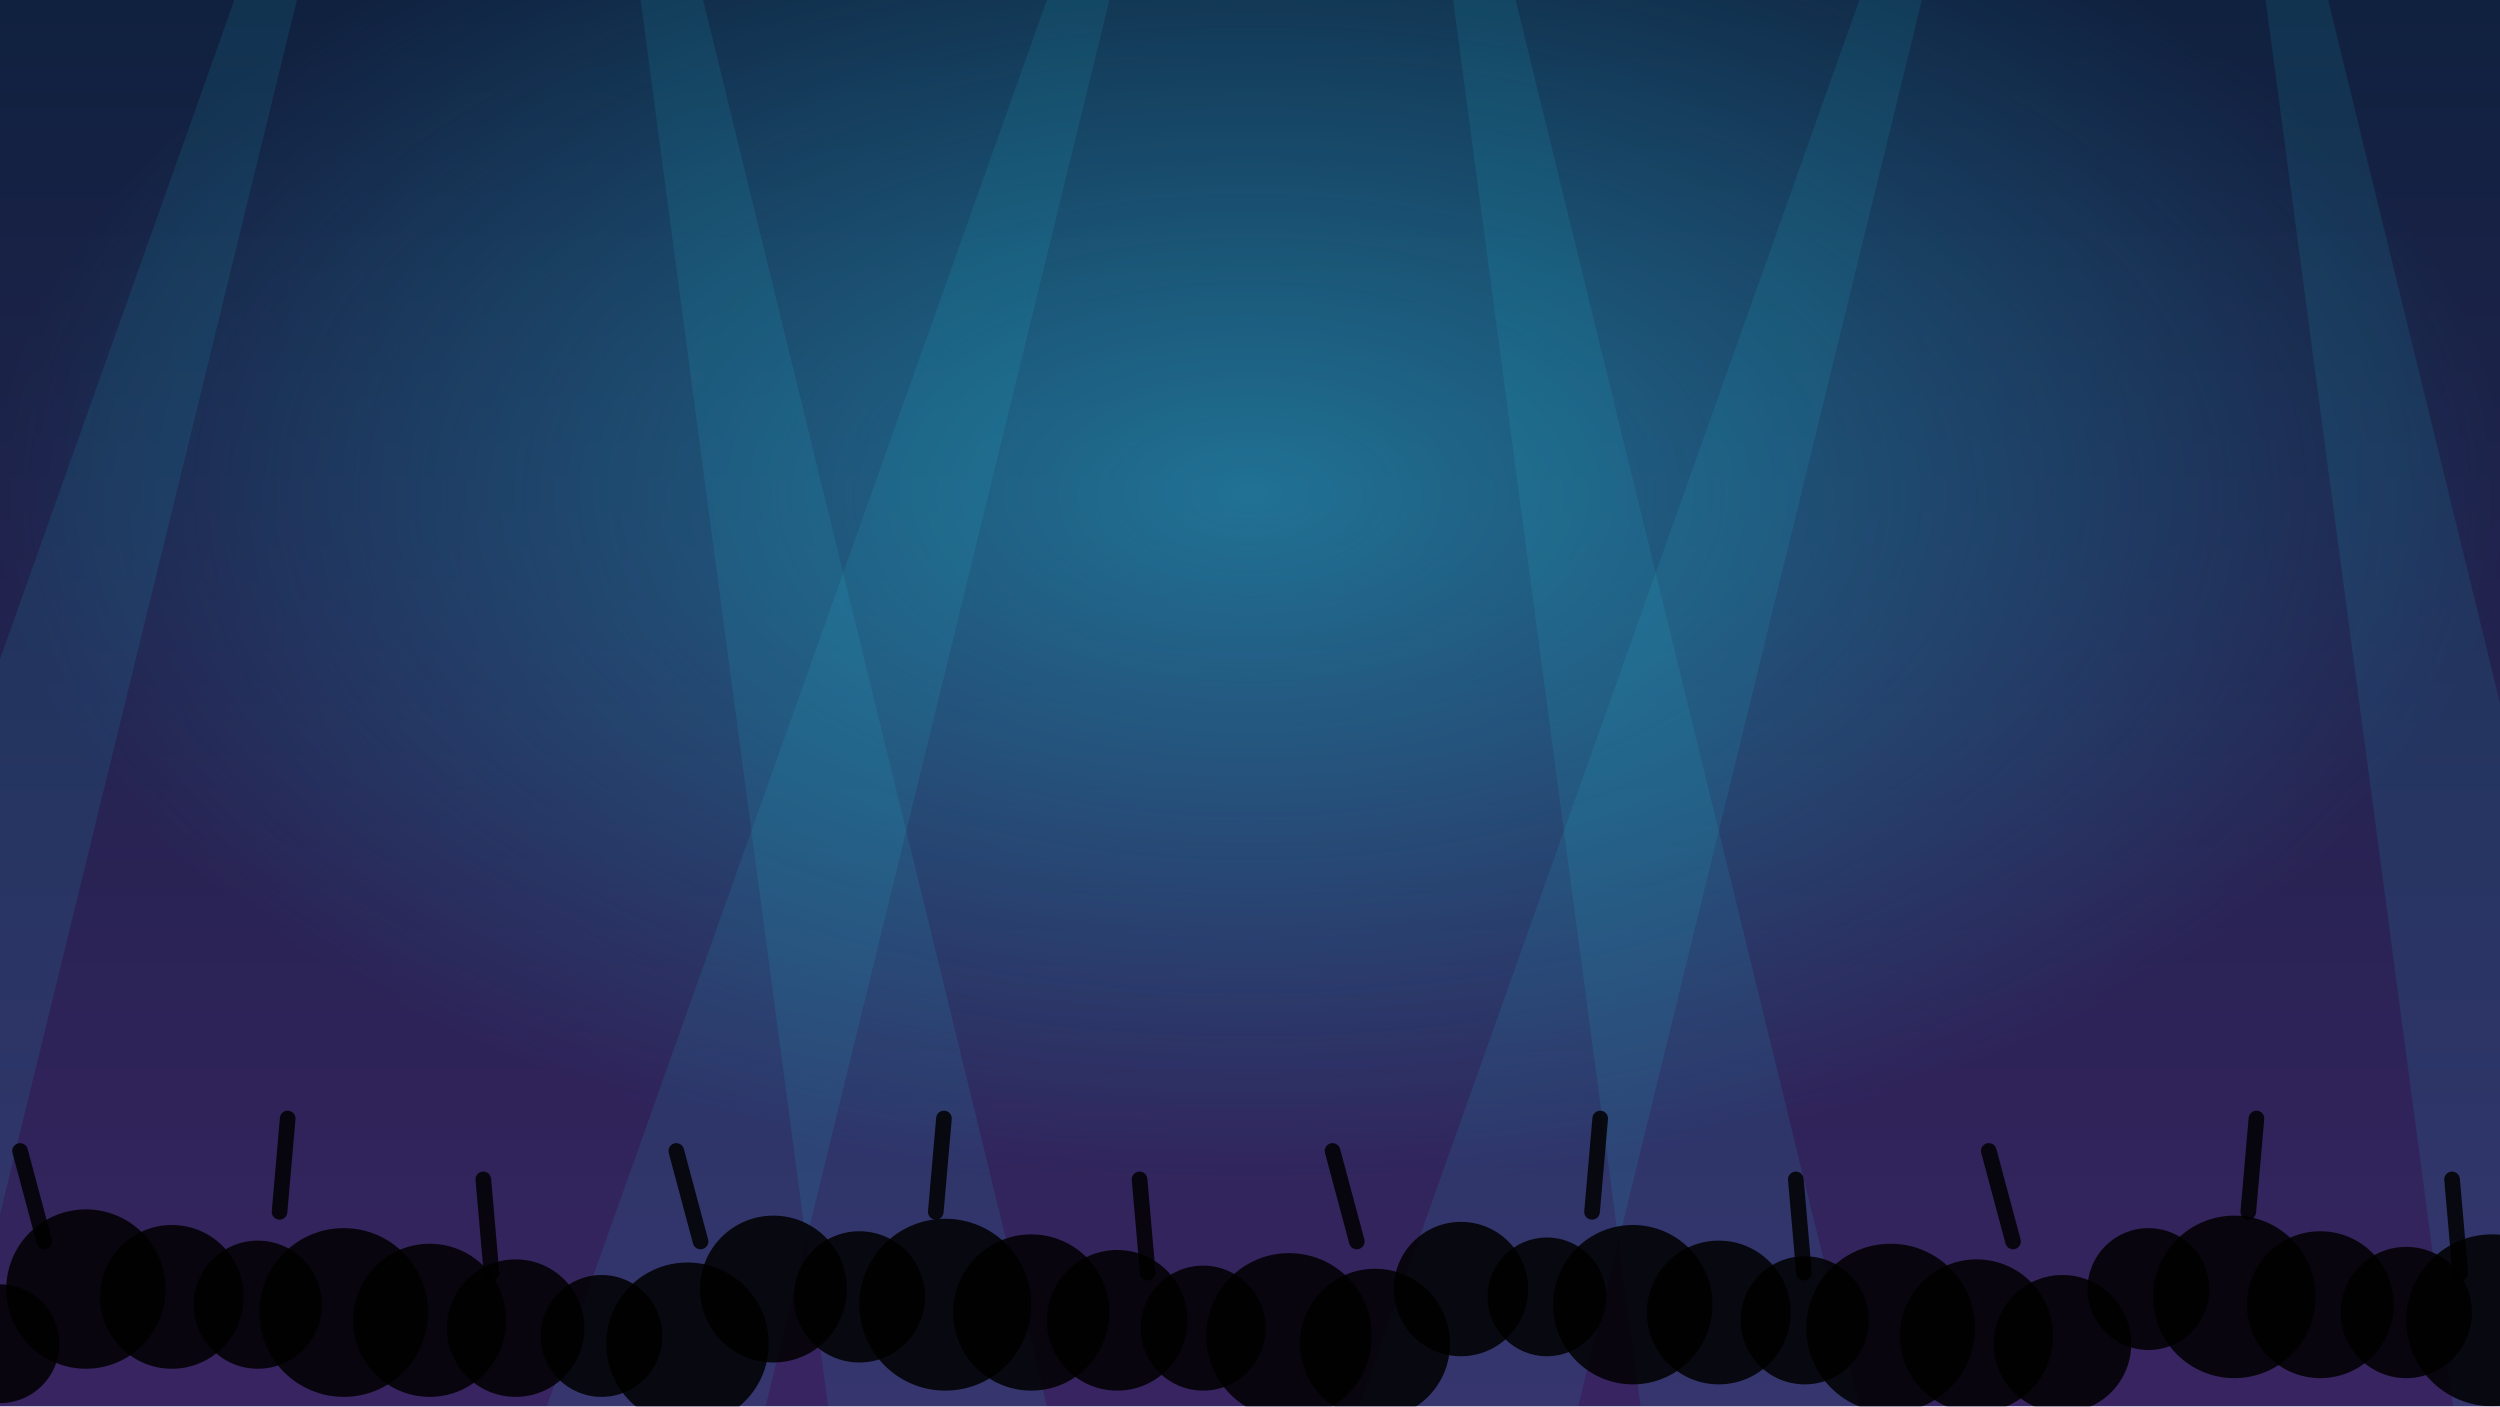
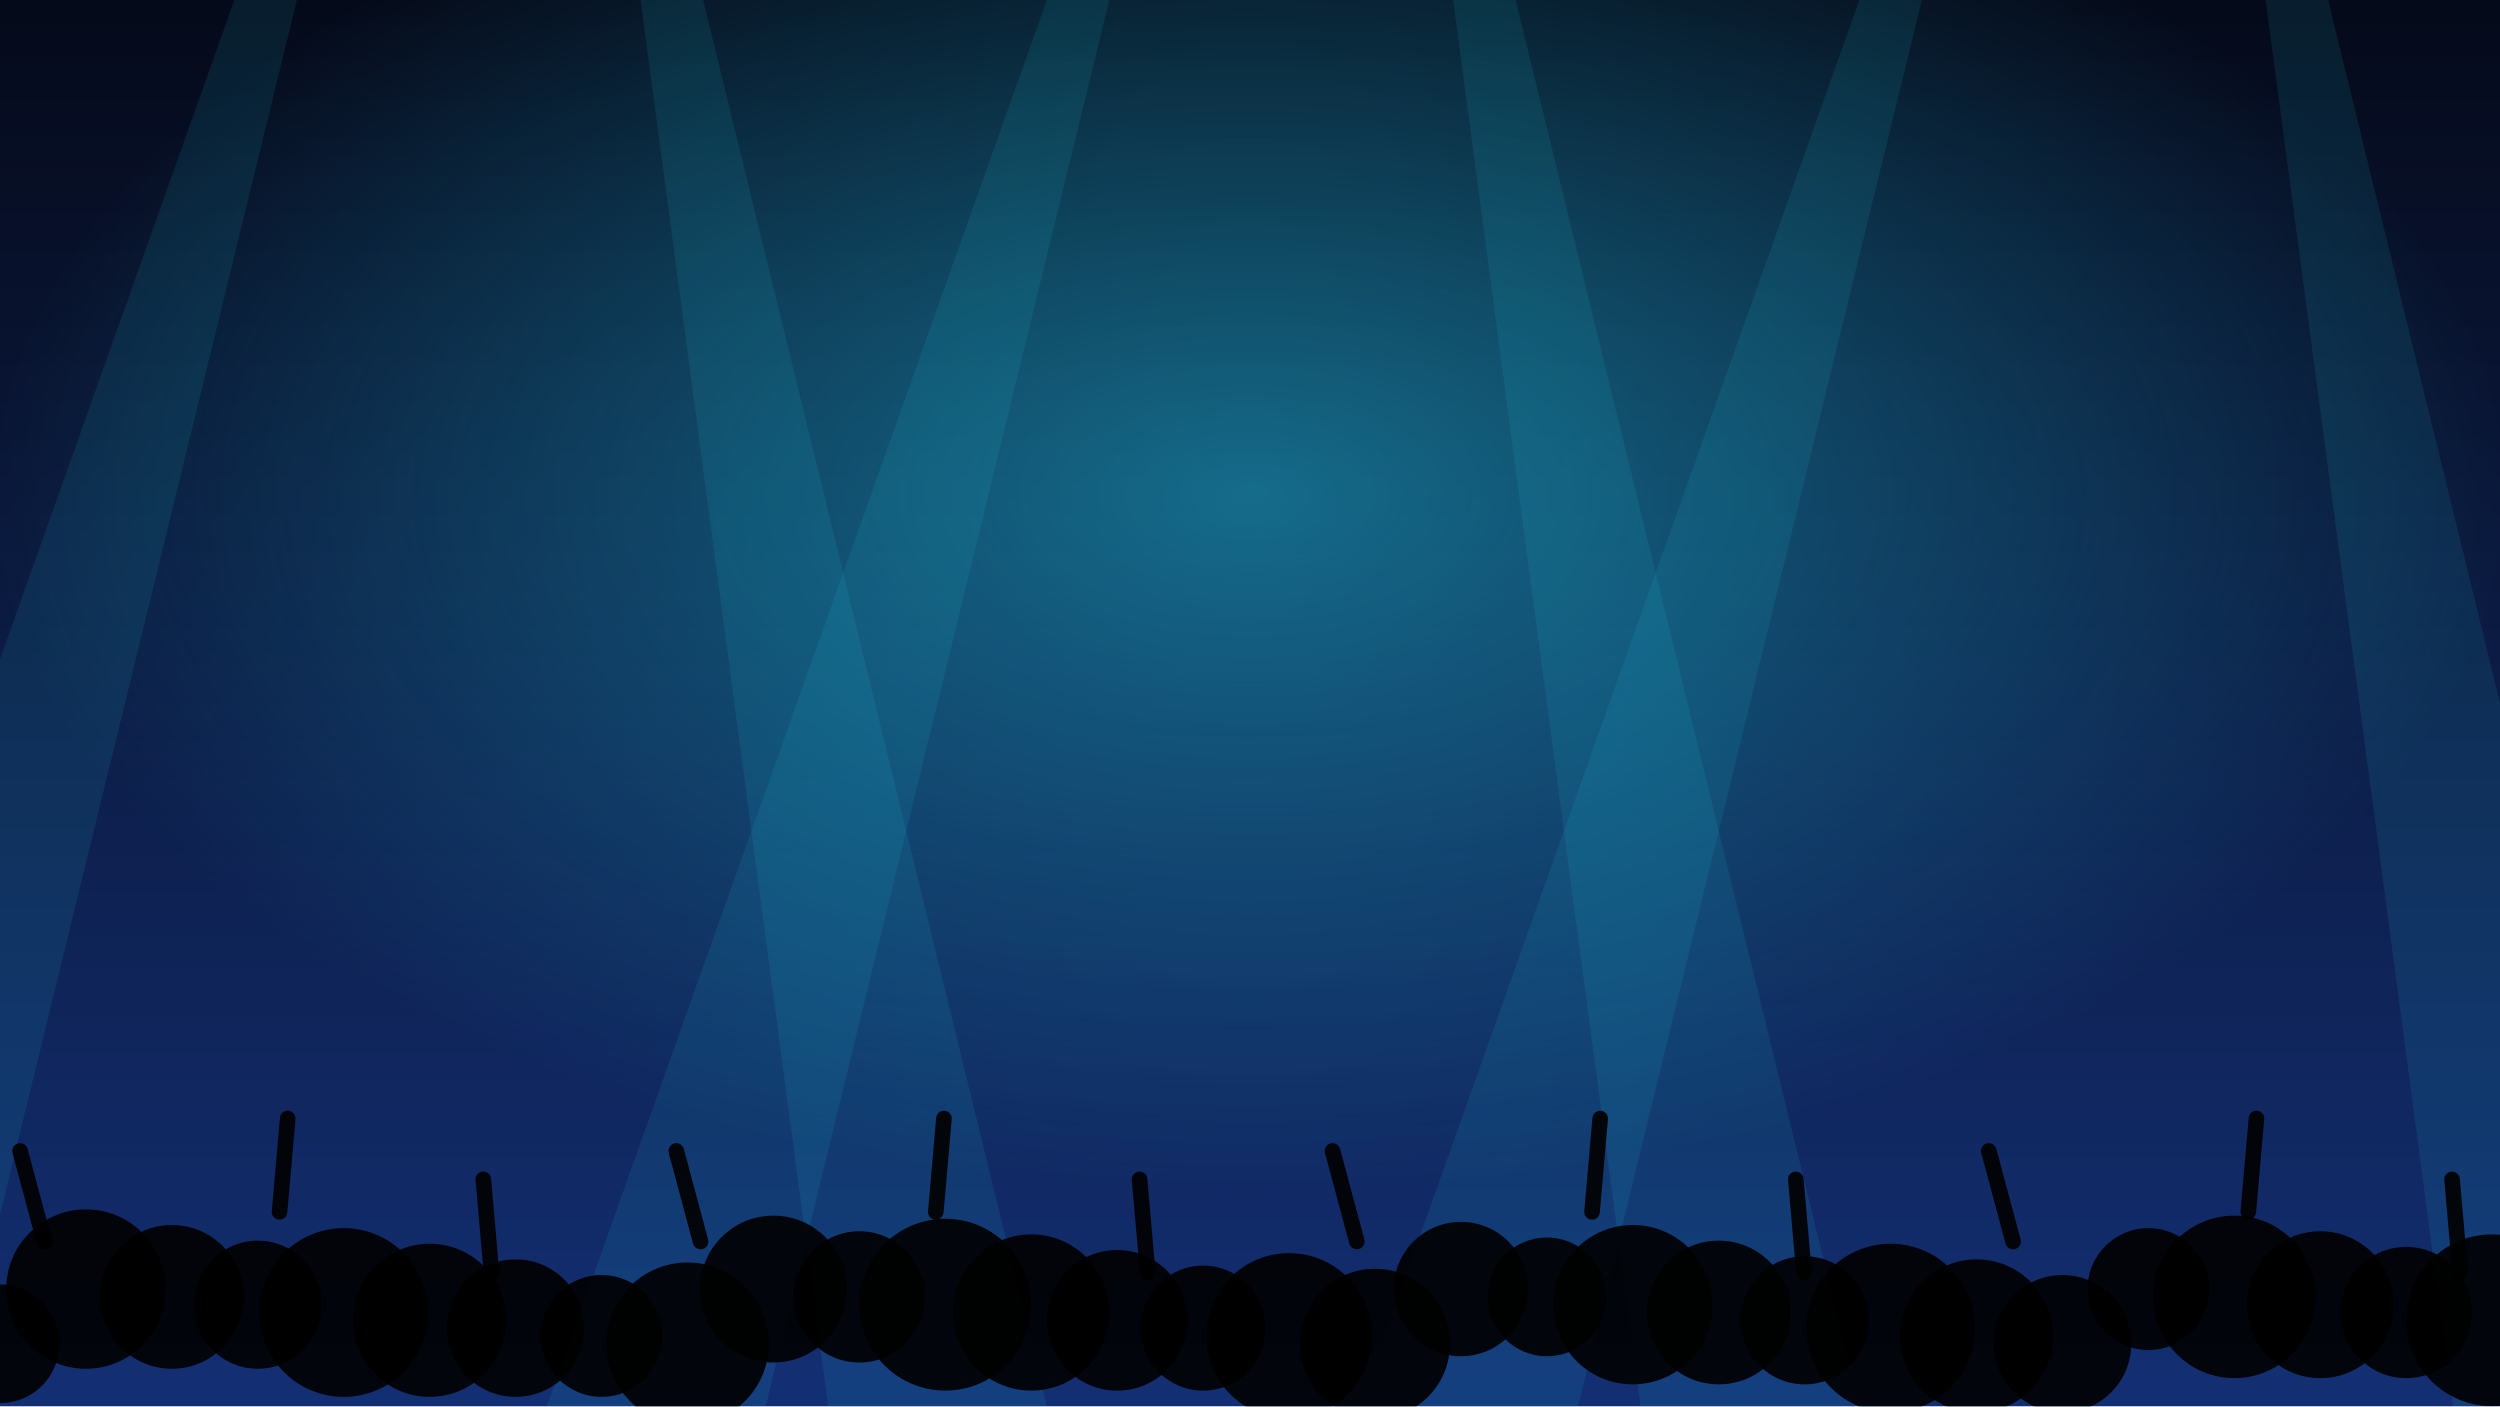
<svg xmlns="http://www.w3.org/2000/svg" viewBox="0 0 1600 900" preserveAspectRatio="xMidYMid slice">
  <defs>
    <linearGradient id="g" x1="0" y1="0" x2="0" y2="1">
-       <stop offset="0" stop-color="#10213f" />
-       <stop offset="1" stop-color="#382461" />
+       <stop offset="0" stop-color="#050a1a" />
+       <stop offset="1" stop-color="#132f73" />
    </linearGradient>
    <radialGradient id="r" cx="0.5" cy="0.35" r="0.5">
      <stop offset="0" stop-color="#22d3ee" stop-opacity="0.45" />
      <stop offset="1" stop-color="#22d3ee" stop-opacity="0" />
    </radialGradient>
  </defs>
  <rect width="1600" height="900" fill="url(#g)" />
  <rect width="1600" height="900" fill="url(#r)" />
  <polygon points="150,0 190,0 -30,900 -170,900" fill="#22d3ee" opacity="0.10" />
  <polygon points="410,0 450,0 670,900 530,900" fill="#22d3ee" opacity="0.10" />
  <polygon points="670,0 710,0 490,900 350,900" fill="#22d3ee" opacity="0.10" />
  <polygon points="930,0 970,0 1190,900 1050,900" fill="#22d3ee" opacity="0.10" />
  <polygon points="1190,0 1230,0 1010,900 870,900" fill="#22d3ee" opacity="0.10" />
  <polygon points="1450,0 1490,0 1710,900 1570,900" fill="#22d3ee" opacity="0.10" />
-   <circle cx="0" cy="860" r="38" fill="#000" opacity="0.85" />
-   <circle cx="55" cy="825" r="51" fill="#000" opacity="0.85" />
-   <circle cx="110" cy="830" r="46" fill="#000" opacity="0.85" />
-   <circle cx="165" cy="835" r="41" fill="#000" opacity="0.85" />
-   <circle cx="220" cy="840" r="54" fill="#000" opacity="0.85" />
-   <circle cx="275" cy="845" r="49" fill="#000" opacity="0.85" />
-   <circle cx="330" cy="850" r="44" fill="#000" opacity="0.85" />
-   <circle cx="385" cy="855" r="39" fill="#000" opacity="0.85" />
-   <circle cx="440" cy="860" r="52" fill="#000" opacity="0.85" />
-   <circle cx="495" cy="825" r="47" fill="#000" opacity="0.85" />
-   <circle cx="550" cy="830" r="42" fill="#000" opacity="0.85" />
-   <circle cx="605" cy="835" r="55" fill="#000" opacity="0.85" />
-   <circle cx="660" cy="840" r="50" fill="#000" opacity="0.85" />
-   <circle cx="715" cy="845" r="45" fill="#000" opacity="0.85" />
-   <circle cx="770" cy="850" r="40" fill="#000" opacity="0.85" />
-   <circle cx="825" cy="855" r="53" fill="#000" opacity="0.85" />
-   <circle cx="880" cy="860" r="48" fill="#000" opacity="0.85" />
-   <circle cx="935" cy="825" r="43" fill="#000" opacity="0.85" />
-   <circle cx="990" cy="830" r="38" fill="#000" opacity="0.85" />
-   <circle cx="1045" cy="835" r="51" fill="#000" opacity="0.85" />
-   <circle cx="1100" cy="840" r="46" fill="#000" opacity="0.85" />
-   <circle cx="1155" cy="845" r="41" fill="#000" opacity="0.85" />
-   <circle cx="1210" cy="850" r="54" fill="#000" opacity="0.85" />
-   <circle cx="1265" cy="855" r="49" fill="#000" opacity="0.85" />
-   <circle cx="1320" cy="860" r="44" fill="#000" opacity="0.85" />
-   <circle cx="1375" cy="825" r="39" fill="#000" opacity="0.85" />
-   <circle cx="1430" cy="830" r="52" fill="#000" opacity="0.85" />
-   <circle cx="1485" cy="835" r="47" fill="#000" opacity="0.85" />
-   <circle cx="1540" cy="840" r="42" fill="#000" opacity="0.85" />
-   <circle cx="1595" cy="845" r="55" fill="#000" opacity="0.85" />
-   <circle cx="1650" cy="850" r="50" fill="#000" opacity="0.85" />
-   <rect x="30" y="730" width="10" height="70" rx="5" fill="#000" opacity="0.85" transform="rotate(-15 30 820)" />
-   <rect x="170" y="710" width="10" height="70" rx="5" fill="#000" opacity="0.85" transform="rotate(5 170 820)" />
-   <rect x="310" y="750" width="10" height="70" rx="5" fill="#000" opacity="0.85" transform="rotate(-5 310 820)" />
-   <rect x="450" y="730" width="10" height="70" rx="5" fill="#000" opacity="0.85" transform="rotate(-15 450 820)" />
-   <rect x="590" y="710" width="10" height="70" rx="5" fill="#000" opacity="0.85" transform="rotate(5 590 820)" />
-   <rect x="730" y="750" width="10" height="70" rx="5" fill="#000" opacity="0.85" transform="rotate(-5 730 820)" />
-   <rect x="870" y="730" width="10" height="70" rx="5" fill="#000" opacity="0.85" transform="rotate(-15 870 820)" />
-   <rect x="1010" y="710" width="10" height="70" rx="5" fill="#000" opacity="0.85" transform="rotate(5 1010 820)" />
-   <rect x="1150" y="750" width="10" height="70" rx="5" fill="#000" opacity="0.85" transform="rotate(-5 1150 820)" />
-   <rect x="1290" y="730" width="10" height="70" rx="5" fill="#000" opacity="0.85" transform="rotate(-15 1290 820)" />
-   <rect x="1430" y="710" width="10" height="70" rx="5" fill="#000" opacity="0.85" transform="rotate(5 1430 820)" />
-   <rect x="1570" y="750" width="10" height="70" rx="5" fill="#000" opacity="0.85" transform="rotate(-5 1570 820)" />
+   <circle cx="0" cy="860" r="38" fill="#000" opacity="0.9" />
+   <circle cx="55" cy="825" r="51" fill="#000" opacity="0.9" />
+   <circle cx="110" cy="830" r="46" fill="#000" opacity="0.9" />
+   <circle cx="165" cy="835" r="41" fill="#000" opacity="0.9" />
+   <circle cx="220" cy="840" r="54" fill="#000" opacity="0.9" />
+   <circle cx="275" cy="845" r="49" fill="#000" opacity="0.9" />
+   <circle cx="330" cy="850" r="44" fill="#000" opacity="0.9" />
+   <circle cx="385" cy="855" r="39" fill="#000" opacity="0.9" />
+   <circle cx="440" cy="860" r="52" fill="#000" opacity="0.9" />
+   <circle cx="495" cy="825" r="47" fill="#000" opacity="0.9" />
+   <circle cx="550" cy="830" r="42" fill="#000" opacity="0.9" />
+   <circle cx="605" cy="835" r="55" fill="#000" opacity="0.9" />
+   <circle cx="660" cy="840" r="50" fill="#000" opacity="0.9" />
+   <circle cx="715" cy="845" r="45" fill="#000" opacity="0.9" />
+   <circle cx="770" cy="850" r="40" fill="#000" opacity="0.9" />
+   <circle cx="825" cy="855" r="53" fill="#000" opacity="0.9" />
+   <circle cx="880" cy="860" r="48" fill="#000" opacity="0.9" />
+   <circle cx="935" cy="825" r="43" fill="#000" opacity="0.9" />
+   <circle cx="990" cy="830" r="38" fill="#000" opacity="0.9" />
+   <circle cx="1045" cy="835" r="51" fill="#000" opacity="0.9" />
+   <circle cx="1100" cy="840" r="46" fill="#000" opacity="0.9" />
+   <circle cx="1155" cy="845" r="41" fill="#000" opacity="0.9" />
+   <circle cx="1210" cy="850" r="54" fill="#000" opacity="0.9" />
+   <circle cx="1265" cy="855" r="49" fill="#000" opacity="0.9" />
+   <circle cx="1320" cy="860" r="44" fill="#000" opacity="0.9" />
+   <circle cx="1375" cy="825" r="39" fill="#000" opacity="0.9" />
+   <circle cx="1430" cy="830" r="52" fill="#000" opacity="0.9" />
+   <circle cx="1485" cy="835" r="47" fill="#000" opacity="0.9" />
+   <circle cx="1540" cy="840" r="42" fill="#000" opacity="0.9" />
+   <circle cx="1595" cy="845" r="55" fill="#000" opacity="0.9" />
+   <circle cx="1650" cy="850" r="50" fill="#000" opacity="0.9" />
+   <rect x="30" y="730" width="10" height="70" rx="5" fill="#000" opacity="0.9" transform="rotate(-15 30 820)" />
+   <rect x="170" y="710" width="10" height="70" rx="5" fill="#000" opacity="0.9" transform="rotate(5 170 820)" />
+   <rect x="310" y="750" width="10" height="70" rx="5" fill="#000" opacity="0.9" transform="rotate(-5 310 820)" />
+   <rect x="450" y="730" width="10" height="70" rx="5" fill="#000" opacity="0.9" transform="rotate(-15 450 820)" />
+   <rect x="590" y="710" width="10" height="70" rx="5" fill="#000" opacity="0.9" transform="rotate(5 590 820)" />
+   <rect x="730" y="750" width="10" height="70" rx="5" fill="#000" opacity="0.9" transform="rotate(-5 730 820)" />
+   <rect x="870" y="730" width="10" height="70" rx="5" fill="#000" opacity="0.9" transform="rotate(-15 870 820)" />
+   <rect x="1010" y="710" width="10" height="70" rx="5" fill="#000" opacity="0.9" transform="rotate(5 1010 820)" />
+   <rect x="1150" y="750" width="10" height="70" rx="5" fill="#000" opacity="0.9" transform="rotate(-5 1150 820)" />
+   <rect x="1290" y="730" width="10" height="70" rx="5" fill="#000" opacity="0.9" transform="rotate(-15 1290 820)" />
+   <rect x="1430" y="710" width="10" height="70" rx="5" fill="#000" opacity="0.9" transform="rotate(5 1430 820)" />
+   <rect x="1570" y="750" width="10" height="70" rx="5" fill="#000" opacity="0.9" transform="rotate(-5 1570 820)" />
</svg>
